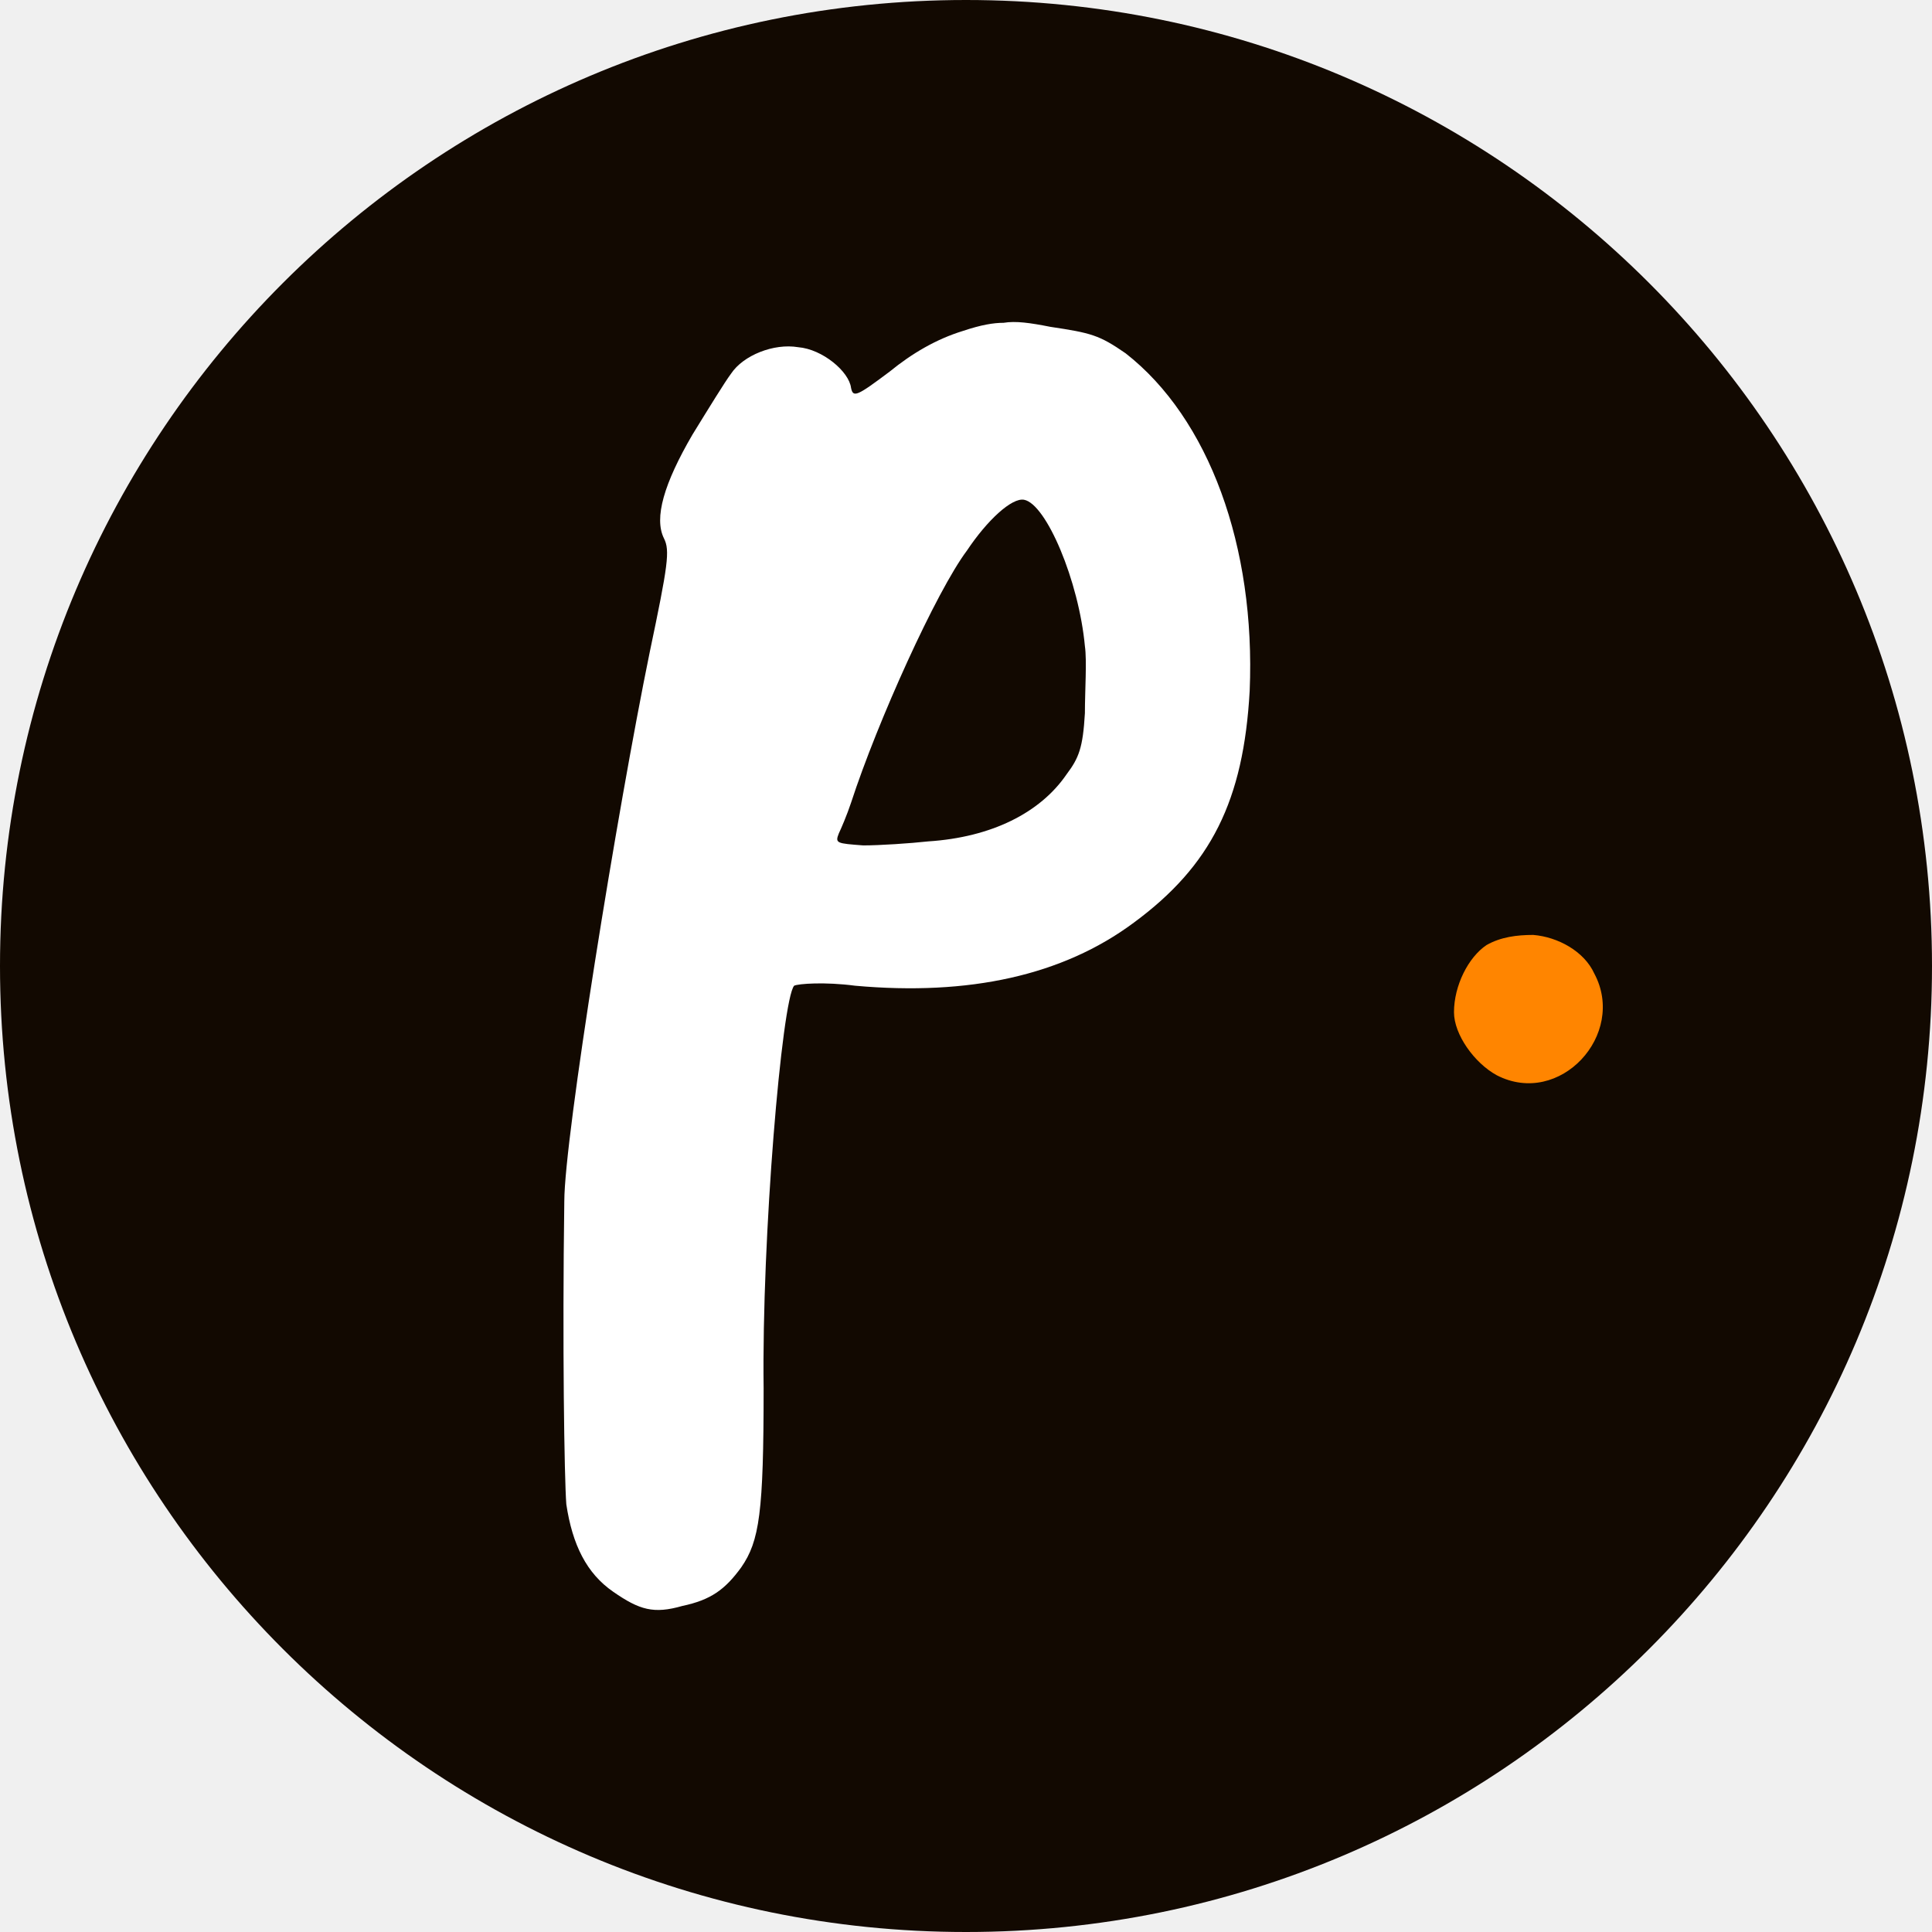
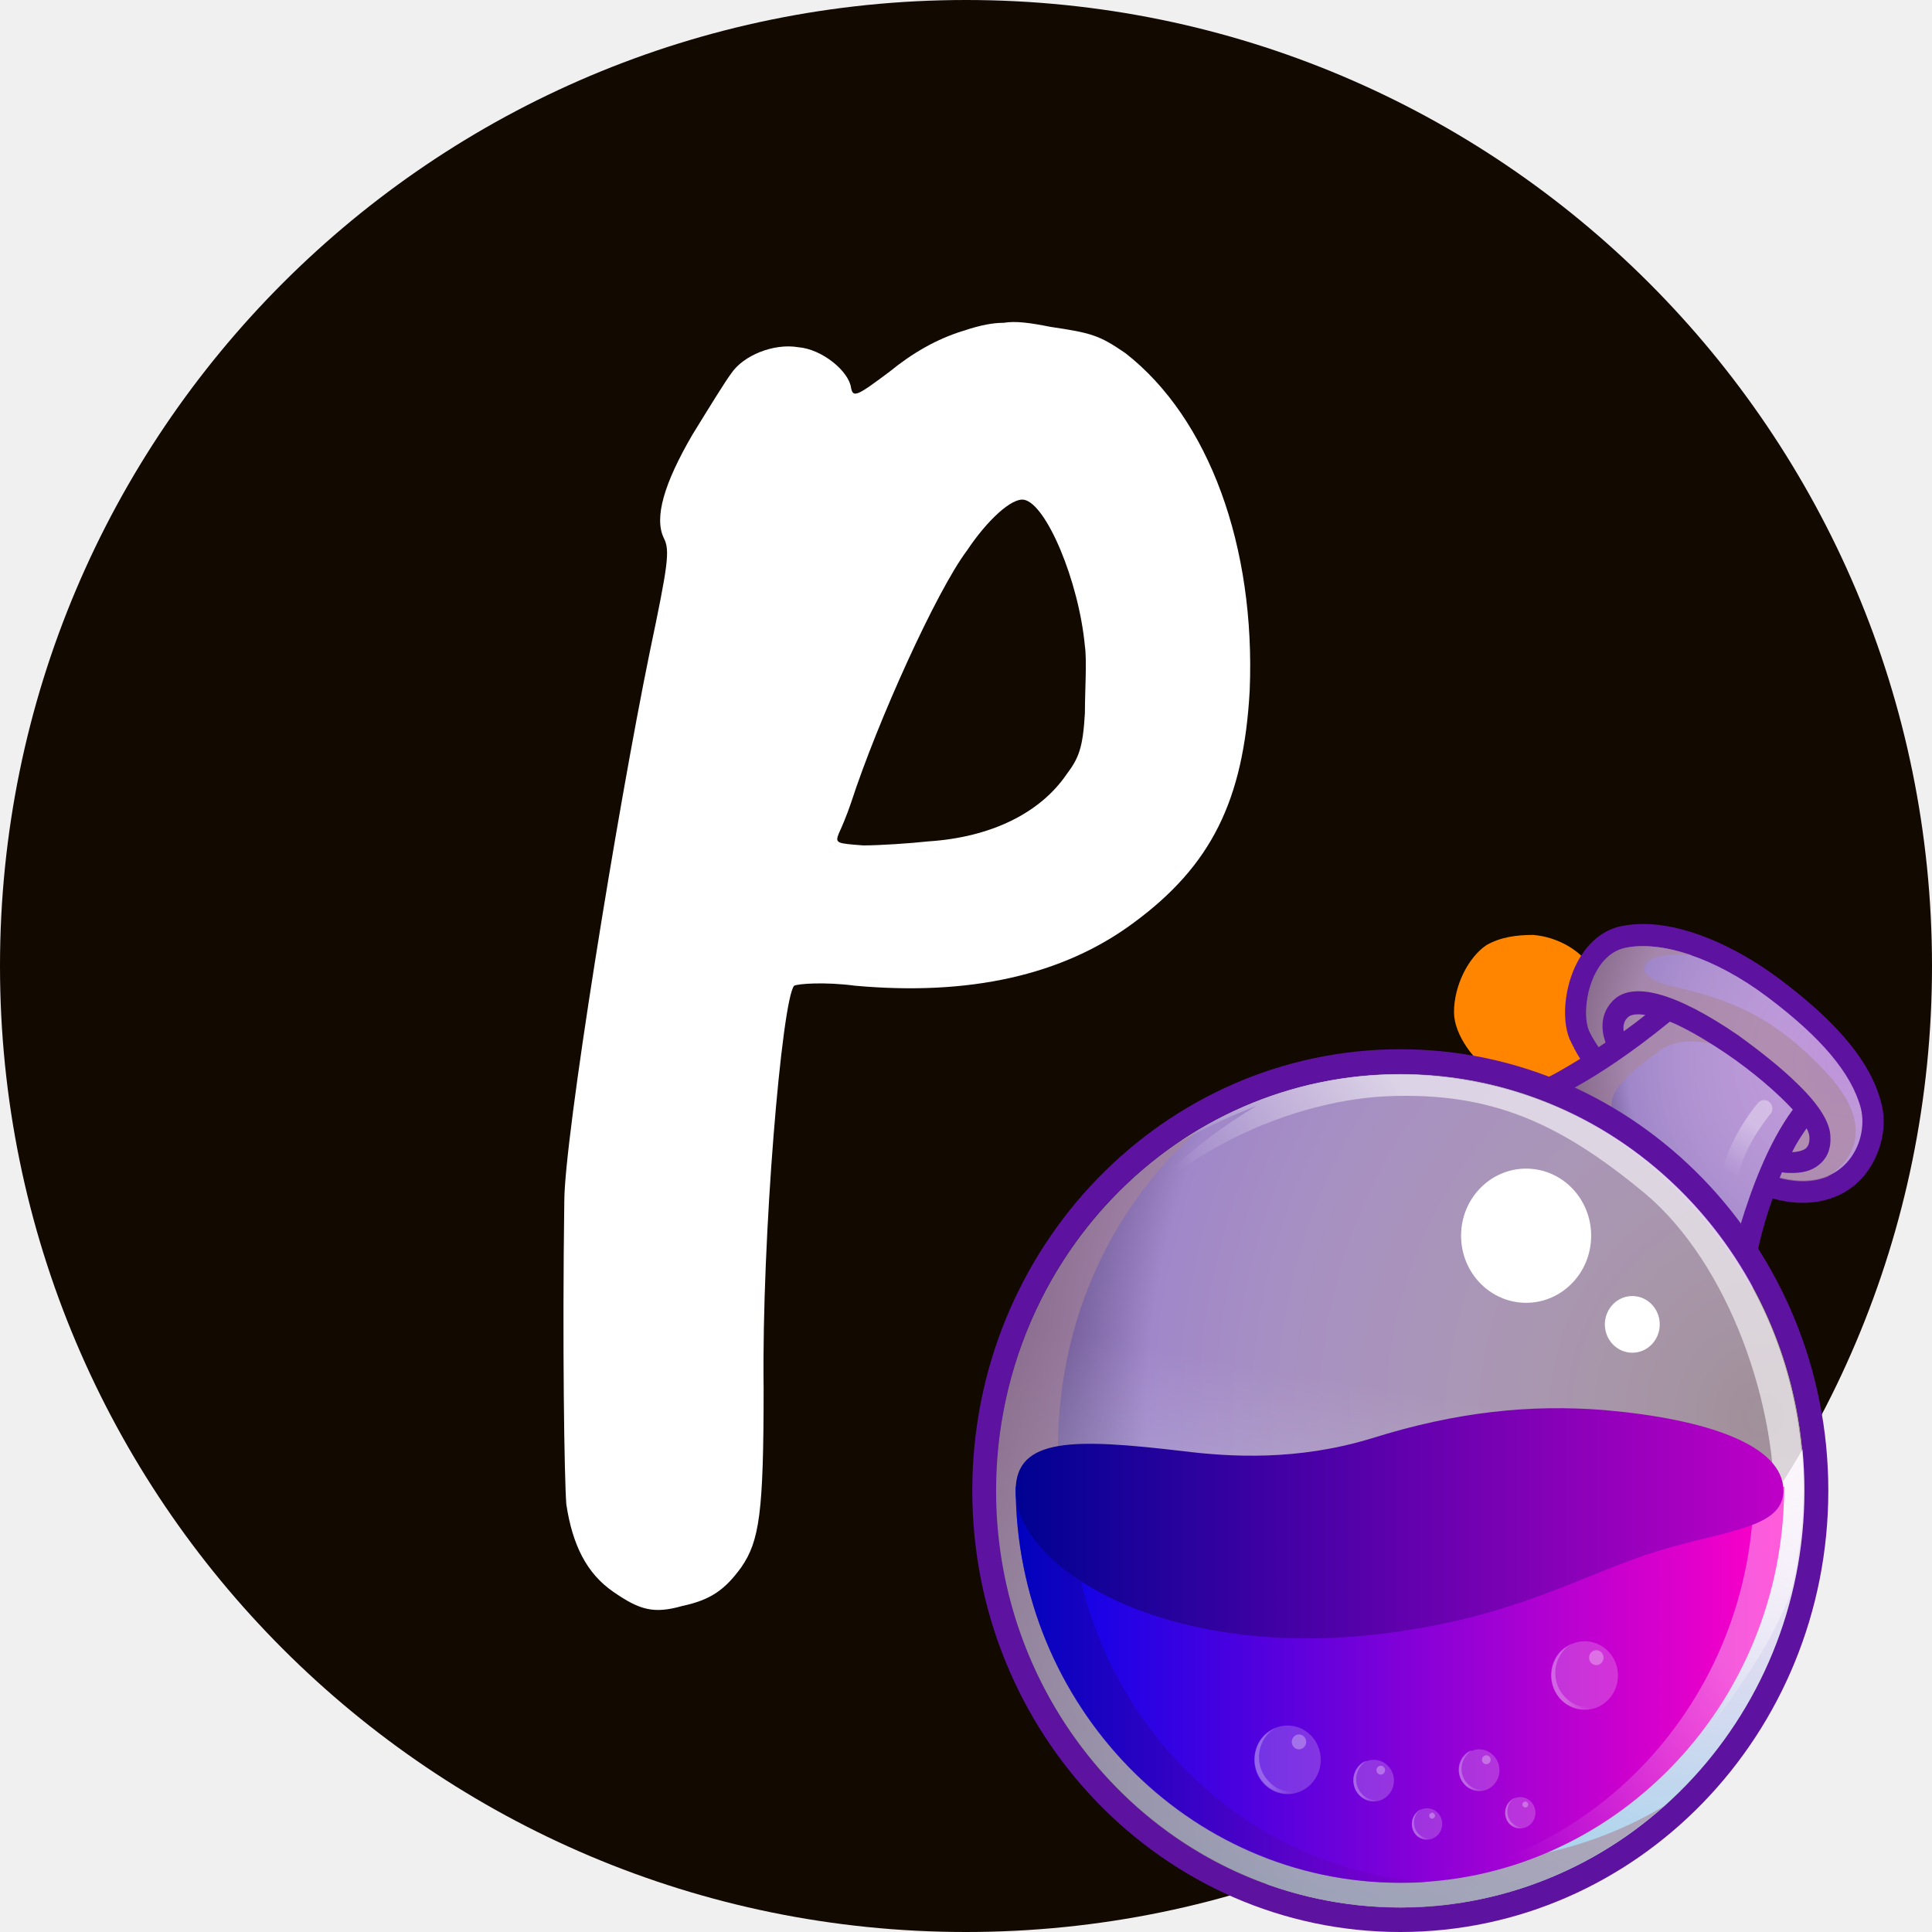
<svg xmlns="http://www.w3.org/2000/svg" width="24" height="24" viewBox="0 0 24 24" fill="none">
  <path d="M24 12C24 5.373 18.627 0 12 0C5.373 0 0 5.373 0 12C0 18.627 5.373 24 12 24C18.627 24 24 18.627 24 12Z" fill="#120901" />
  <path d="M19.047 11.614C18.845 11.614 18.643 11.639 18.466 11.74C18.239 11.892 18.062 12.245 18.062 12.574C18.062 12.851 18.315 13.205 18.593 13.357C19.376 13.761 20.21 12.851 19.805 12.094C19.679 11.816 19.351 11.639 19.047 11.614Z" fill="#FF8500" />
  <path d="M12.72 6.208C12.997 6.258 13.402 7.218 13.477 8.027C13.503 8.203 13.477 8.582 13.477 8.86C13.452 9.29 13.402 9.416 13.25 9.618C12.922 10.098 12.315 10.401 11.532 10.452C11.305 10.477 10.926 10.502 10.724 10.502C10.395 10.477 10.37 10.477 10.421 10.351C10.446 10.3 10.522 10.123 10.572 9.972C10.901 8.961 11.633 7.344 12.012 6.839C12.265 6.46 12.568 6.182 12.72 6.208ZM12.467 4.01C12.341 4.01 12.189 4.035 11.962 4.111C11.633 4.212 11.33 4.389 11.052 4.616C10.648 4.919 10.597 4.945 10.572 4.818C10.547 4.616 10.219 4.338 9.915 4.313C9.612 4.262 9.233 4.414 9.082 4.641C9.006 4.742 8.804 5.071 8.602 5.399C8.248 6.006 8.122 6.435 8.248 6.688C8.324 6.839 8.299 7.016 8.071 8.102C7.667 10.073 7.01 14.14 7.01 14.923C6.985 16.692 7.01 18.359 7.035 18.687C7.111 19.192 7.288 19.546 7.617 19.773C7.945 20.001 8.122 20.051 8.475 19.95C8.829 19.875 9.006 19.748 9.208 19.47C9.435 19.142 9.486 18.788 9.486 17.247C9.461 15.378 9.713 12.422 9.865 12.245C9.915 12.22 10.244 12.195 10.623 12.245C12.037 12.372 13.2 12.119 14.084 11.462C15.044 10.755 15.448 9.947 15.524 8.582C15.599 6.789 15.018 5.197 13.983 4.389C13.654 4.161 13.553 4.136 13.048 4.06C12.795 4.01 12.618 3.985 12.467 4.01Z" fill="white" />
+   <path d="M23.367 13.692C23.241 13.201 22.837 12.71 22.11 12.164C21.526 11.728 20.907 11.478 20.413 11.478C20.314 11.478 20.224 11.488 20.134 11.506C19.91 11.552 19.712 11.719 19.586 11.969C19.434 12.265 19.398 12.664 19.497 12.905C19.532 12.979 19.577 13.071 19.631 13.155C19.155 13.451 18.886 13.534 18.85 13.544C20.089 13.97 21.122 14.859 21.769 16.017L21.778 15.905C21.805 15.6 21.894 15.248 22.02 14.887C22.146 14.924 22.271 14.942 22.397 14.942C22.73 14.942 23.017 14.803 23.197 14.553C23.376 14.303 23.448 13.97 23.367 13.692Z" fill="#5E12A0" />
+   <path d="M22.074 14.618C22.891 14.85 23.223 14.201 23.116 13.766C22.999 13.331 22.622 12.886 21.957 12.386C21.293 11.886 20.619 11.682 20.188 11.775C19.757 11.867 19.631 12.543 19.739 12.803C19.784 12.905 19.883 13.053 20.017 13.22C19.847 13.34 19.685 13.432 19.55 13.516C20.377 13.896 21.095 14.488 21.634 15.229C21.697 14.979 21.787 14.757 21.867 14.562C21.93 14.572 22.002 14.59 22.074 14.618Z" fill="url(#paint0_radial_8744_20950)" />
+   <path d="M17.395 23.694C20.167 23.694 22.415 21.376 22.415 18.517C22.415 15.658 20.167 13.339 17.395 13.339C14.622 13.339 12.374 15.658 12.374 18.517C12.374 21.376 14.622 23.694 17.395 23.694Z" fill="url(#paint1_radial_8744_20950)" />
+   <path opacity="0.6" d="M22.703 13.34C22.021 12.599 21.446 12.404 20.754 12.247C20.215 12.117 20.359 11.802 21.015 11.867C20.701 11.756 20.404 11.728 20.189 11.774C19.757 11.867 19.632 12.543 19.739 12.802C19.784 12.904 19.883 13.053 20.018 13.219C19.775 13.386 19.569 13.506 19.398 13.599C19.479 13.636 19.578 13.682 19.695 13.747C20 13.914 20.332 14.192 20.332 14.192C19.829 13.747 19.937 13.543 20.629 13.043C20.844 12.886 21.239 12.904 21.608 13.099C21.976 13.293 22.407 13.784 22.407 13.784L21.994 14.599C22.021 14.608 22.047 14.618 22.075 14.627C22.335 14.701 22.541 14.683 22.703 14.618C22.892 14.497 23.386 14.09 22.703 13.34Z" fill="#A98698" />
+   <path d="M20.744 12.691C20.924 12.765 21.157 12.895 21.445 13.089C21.786 13.321 22.083 13.58 22.271 13.784C21.957 14.21 21.75 14.794 21.625 15.201C21.687 15.294 21.759 15.386 21.822 15.479C21.885 15.248 21.993 14.905 22.136 14.562C22.172 14.571 22.217 14.571 22.262 14.571C22.37 14.571 22.496 14.553 22.595 14.47C22.666 14.414 22.747 14.312 22.738 14.127C22.738 13.951 22.604 13.729 22.325 13.46C22.128 13.265 21.858 13.053 21.589 12.858C20.816 12.33 20.277 12.182 20.035 12.432C19.873 12.599 19.891 12.802 19.945 12.951C19.658 13.145 19.415 13.284 19.254 13.377C19.361 13.414 19.46 13.46 19.568 13.506C19.855 13.349 20.268 13.08 20.744 12.691ZM22.442 14.016C22.469 14.062 22.478 14.108 22.478 14.136C22.478 14.22 22.451 14.247 22.433 14.266C22.397 14.294 22.325 14.312 22.262 14.312C22.316 14.201 22.379 14.108 22.442 14.016ZM20.224 12.636C20.25 12.608 20.322 12.589 20.439 12.608C20.349 12.682 20.259 12.747 20.17 12.812C20.161 12.747 20.17 12.682 20.224 12.636Z" fill="#5E12A0" />
+   <path d="M17.395 13.034C14.458 13.034 12.078 15.488 12.078 18.517C12.078 21.546 14.458 24 17.395 24C20.332 24 22.712 21.546 22.712 18.517C22.712 15.488 20.323 13.034 17.395 13.034ZM17.395 23.694C14.62 23.694 12.375 21.379 12.375 18.517C12.375 15.655 14.62 13.34 17.395 13.34C20.17 13.34 22.415 15.655 22.415 18.517C22.415 21.379 20.161 23.694 17.395 23.694Z" fill="#5E12A0" />
+   <path opacity="0.6" d="M17.395 23.694C20.167 23.694 22.415 21.376 22.415 18.517C22.415 15.658 20.167 13.339 17.395 13.339C14.622 13.339 12.374 15.658 12.374 18.517C12.374 21.376 14.622 23.694 17.395 23.694Z" fill="url(#paint2_linear_8744_20950)" />
+   <path opacity="0.6" d="M17.359 23.064C14.62 22.611 12.761 19.953 13.21 17.128C13.407 15.877 14.018 14.812 14.88 14.043C13.623 14.794 12.689 16.1 12.438 17.693C11.998 20.517 13.857 23.176 16.587 23.629C18.113 23.889 19.586 23.398 20.673 22.435C19.712 23.009 18.544 23.259 17.359 23.064Z" fill="#A98698" />
+   <path opacity="0.6" d="M18.194 13.414C16.928 13.201 15.698 13.497 14.692 14.155C14.674 14.174 14.656 14.192 14.656 14.192C15.042 13.951 15.608 13.738 15.608 13.738C14.153 14.609 13.704 15.6 13.704 15.6C14.27 14.47 15.931 13.673 17.233 13.618C18.535 13.562 19.389 13.96 20.43 14.822C21.472 15.693 22.101 17.471 22.038 18.878C21.984 20.286 21.266 21.425 21.266 21.425C21.759 20.768 22.056 20.286 22.244 19.795C22.28 19.647 22.316 19.499 22.334 19.342C22.783 16.526 20.933 13.868 18.194 13.414Z" fill="url(#paint3_linear_8744_20950)" />
+   <path d="M22.163 18.47C22.163 21.184 20.026 23.388 17.394 23.388C14.763 23.388 12.617 21.184 12.617 18.47H22.163Z" fill="url(#paint4_linear_8744_20950)" />
+   <g opacity="0.6">
+     <path opacity="0.6" d="M21.786 18.471C21.786 21.12 19.757 23.287 17.206 23.389C17.269 23.389 17.332 23.389 17.395 23.389C20.026 23.389 22.163 21.184 22.163 18.471H21.786Z" fill="url(#paint5_linear_8744_20950)" />
+   </g>
+   <g opacity="0.7">
+     <path opacity="0.7" d="M13.292 18.471H12.618C12.618 21.184 14.756 23.389 17.387 23.389C17.504 23.389 17.611 23.389 17.719 23.38C15.249 23.194 13.292 21.064 13.292 18.471Z" fill="url(#paint6_linear_8744_20950)" />
+   </g>
+   <path d="M22.154 18.517C22.154 17.952 21.202 17.628 19.936 17.517C19.02 17.443 18.095 17.535 17.035 17.869C16.119 18.147 15.293 18.101 14.691 18.026C13.353 17.869 12.617 17.85 12.617 18.517C12.617 19.48 14.52 20.684 17.376 20.268C18.822 20.055 19.567 19.619 20.421 19.323C21.346 19.008 22.154 19.017 22.154 18.517Z" fill="url(#paint7_linear_8744_20950)" />
+   <path d="M18.958 16.184C19.404 16.184 19.766 15.811 19.766 15.35C19.766 14.89 19.404 14.517 18.958 14.517C18.512 14.517 18.15 14.89 18.15 15.35C18.15 15.811 18.512 16.184 18.958 16.184Z" fill="white" />
+   <path d="M20.277 16.804C20.466 16.804 20.618 16.646 20.618 16.452C20.618 16.258 20.466 16.1 20.277 16.1C20.089 16.1 19.936 16.258 19.936 16.452C19.936 16.646 20.089 16.804 20.277 16.804Z" fill="white" />
+   <g opacity="0.6">
+     <path opacity="0.6" d="M21.498 14.683C21.489 14.683 21.48 14.683 21.48 14.683C21.426 14.674 21.39 14.618 21.399 14.553C21.48 14.127 21.821 13.72 21.839 13.701C21.875 13.655 21.947 13.655 21.982 13.692C22.027 13.729 22.027 13.803 21.991 13.84C21.982 13.85 21.668 14.229 21.596 14.6C21.587 14.655 21.543 14.683 21.498 14.683Z" fill="url(#paint8_linear_8744_20950)" />
+   </g>
+   <path opacity="0.2" d="M17.064 22.379C17.203 22.379 17.316 22.263 17.316 22.12C17.316 21.977 17.203 21.861 17.064 21.861C16.925 21.861 16.813 21.977 16.813 22.12C16.813 22.263 16.925 22.379 17.064 22.379Z" fill="white" />
+   <g opacity="0.4">
+     <path opacity="0.6" d="M16.921 22.289C16.822 22.187 16.822 22.02 16.921 21.918C16.939 21.9 16.957 21.891 16.975 21.872C16.939 21.881 16.912 21.9 16.885 21.928C16.786 22.029 16.786 22.196 16.885 22.298C16.966 22.381 17.091 22.4 17.19 22.344C17.1 22.381 16.993 22.363 16.921 22.289Z" fill="url(#paint9_linear_8744_20950)" />
+   </g>
+   <path opacity="0.3" d="M17.152 22.045C17.182 22.045 17.206 22.02 17.206 21.99C17.206 21.959 17.182 21.935 17.152 21.935C17.123 21.935 17.099 21.959 17.099 21.99C17.099 22.02 17.123 22.045 17.152 22.045Z" fill="white" />
+   <path opacity="0.2" d="M18.375 22.25C18.514 22.25 18.627 22.134 18.627 21.991C18.627 21.848 18.514 21.731 18.375 21.731C18.237 21.731 18.124 21.848 18.124 21.991C18.124 22.134 18.237 22.25 18.375 22.25Z" fill="white" />
+   <g opacity="0.4">
+     <path opacity="0.6" d="M18.23 22.158C18.131 22.056 18.131 21.89 18.23 21.788C18.248 21.769 18.266 21.76 18.284 21.742C18.248 21.751 18.221 21.769 18.194 21.797C18.095 21.899 18.095 22.066 18.194 22.168C18.275 22.251 18.4 22.27 18.499 22.214C18.409 22.251 18.302 22.232 18.23 22.158Z" fill="url(#paint10_linear_8744_20950)" />
+   </g>
+   <path opacity="0.3" d="M18.464 21.915C18.494 21.915 18.518 21.89 18.518 21.86C18.518 21.829 18.494 21.805 18.464 21.805C18.434 21.805 18.41 21.829 18.41 21.86C18.41 21.89 18.434 21.915 18.464 21.915Z" fill="white" />
+   <path opacity="0.2" d="M17.728 22.852C17.832 22.852 17.916 22.765 17.916 22.657C17.916 22.55 17.832 22.463 17.728 22.463C17.623 22.463 17.539 22.55 17.539 22.657C17.539 22.765 17.623 22.852 17.728 22.852Z" fill="white" />
+   <g opacity="0.4">
+     <path opacity="0.6" d="M17.619 22.779C17.547 22.705 17.547 22.575 17.619 22.501C17.628 22.492 17.646 22.483 17.655 22.474C17.628 22.483 17.61 22.501 17.592 22.52C17.52 22.594 17.52 22.724 17.592 22.798C17.655 22.863 17.745 22.872 17.825 22.826C17.754 22.853 17.673 22.835 17.619 22.779Z" fill="url(#paint11_linear_8744_20950)" />
+   </g>
+   <path opacity="0.3" d="M17.79 22.592C17.81 22.592 17.826 22.575 17.826 22.555C17.826 22.535 17.81 22.518 17.79 22.518C17.77 22.518 17.754 22.535 17.754 22.555C17.754 22.575 17.77 22.592 17.79 22.592Z" fill="white" />
+   <path opacity="0.2" d="M18.885 22.713C18.989 22.713 19.074 22.626 19.074 22.518C19.074 22.411 18.989 22.324 18.885 22.324C18.781 22.324 18.697 22.411 18.697 22.518C18.697 22.626 18.781 22.713 18.885 22.713Z" fill="white" />
+   <g opacity="0.4">
+     <path opacity="0.6" d="M18.779 22.641C18.707 22.567 18.707 22.437 18.779 22.363C18.788 22.354 18.806 22.344 18.815 22.335C18.788 22.344 18.77 22.363 18.752 22.381C18.68 22.455 18.68 22.585 18.752 22.659C18.815 22.724 18.905 22.733 18.986 22.687C18.914 22.715 18.833 22.696 18.779 22.641Z" fill="url(#paint12_linear_8744_20950)" />
+   </g>
+   <path opacity="0.3" d="M18.948 22.453C18.968 22.453 18.984 22.437 18.984 22.416C18.984 22.396 18.968 22.38 18.948 22.38C18.928 22.38 18.912 22.396 18.912 22.416C18.912 22.437 18.928 22.453 18.948 22.453Z" fill="white" />
+   <path opacity="0.2" d="M15.994 22.287C16.222 22.287 16.407 22.096 16.407 21.861C16.407 21.626 16.222 21.435 15.994 21.435C15.765 21.435 15.581 21.626 15.581 21.861C15.581 22.096 15.765 22.287 15.994 22.287Z" fill="white" />
+   <g opacity="0.4">
+     <path opacity="0.6" d="M15.761 22.129C15.599 21.962 15.599 21.694 15.761 21.527C15.788 21.499 15.815 21.481 15.851 21.462C15.797 21.481 15.752 21.518 15.707 21.555C15.545 21.721 15.545 21.99 15.707 22.157C15.842 22.296 16.048 22.323 16.21 22.222C16.057 22.287 15.877 22.259 15.761 22.129Z" fill="url(#paint13_linear_8744_20950)" />
+   </g>
+   <path opacity="0.3" d="M16.136 21.731C16.186 21.731 16.226 21.689 16.226 21.638C16.226 21.587 16.186 21.546 16.136 21.546C16.087 21.546 16.047 21.587 16.047 21.638C16.047 21.689 16.087 21.731 16.136 21.731Z" fill="white" />
+   <path opacity="0.2" d="M19.686 21.24C19.914 21.24 20.099 21.049 20.099 20.814C20.099 20.579 19.914 20.388 19.686 20.388C19.458 20.388 19.273 20.579 19.273 20.814C19.273 21.049 19.458 21.24 19.686 21.24Z" fill="white" />
+   <g opacity="0.4">
+     <path opacity="0.6" d="M19.442 21.083C19.28 20.916 19.28 20.648 19.442 20.481C19.469 20.453 19.496 20.435 19.532 20.416C19.478 20.435 19.433 20.472 19.388 20.509C19.227 20.675 19.227 20.944 19.388 21.111C19.523 21.25 19.729 21.277 19.891 21.176C19.738 21.241 19.568 21.213 19.442 21.083Z" fill="url(#paint14_linear_8744_20950)" />
+   </g>
+   <path opacity="0.3" d="M19.83 20.685C19.88 20.685 19.92 20.643 19.92 20.592C19.92 20.541 19.88 20.499 19.83 20.499C19.78 20.499 19.74 20.541 19.74 20.592C19.74 20.643 19.78 20.685 19.83 20.685Z" fill="white" />
+   <defs>
+     <radialGradient id="paint0_radial_8744_20950" cx="0" cy="0" r="1" gradientUnits="userSpaceOnUse" gradientTransform="translate(22.9518 13.1824) scale(4.01388 4.13951)">
+       <stop stop-color="#FFEAFF" stop-opacity="0.6" />
+       <stop offset="0.681" stop-color="#A087C9" />
+       <stop offset="1" stop-color="#10002F" />
+     </radialGradient>
+     <radialGradient id="paint1_radial_8744_20950" cx="0" cy="0" r="1" gradientUnits="userSpaceOnUse" gradientTransform="translate(21.901 17.5974) scale(11.2414 12.33)">
+       <stop stop-color="#FFEAFF" stop-opacity="0.6" />
+       <stop offset="0.681" stop-color="#A087C9" />
+       <stop offset="1" stop-color="#10002F" />
+     </radialGradient>
+     <linearGradient id="paint2_linear_8744_20950" x1="16.589" y1="23.621" x2="18.294" y2="13.421" gradientUnits="userSpaceOnUse">
+       <stop stop-color="#81FFFF" />
+       <stop offset="0.62" stop-color="white" stop-opacity="0" />
+     </linearGradient>
+     <linearGradient id="paint3_linear_8744_20950" x1="20.933" y1="15.001" x2="16.665" y2="18.798" gradientUnits="userSpaceOnUse">
+       <stop offset="0.289" stop-color="white" />
+       <stop offset="0.78" stop-color="white" stop-opacity="0" />
+     </linearGradient>
+     <linearGradient id="paint4_linear_8744_20950" x1="12.62" y1="20.926" x2="22.161" y2="20.926" gradientUnits="userSpaceOnUse">
+       <stop stop-color="#0002E9" />
+       <stop offset="0.995" stop-color="#FF00C7" />
+     </linearGradient>
+     <linearGradient id="paint5_linear_8744_20950" x1="22.613" y1="18.902" x2="17.269" y2="23.799" gradientUnits="userSpaceOnUse">
+       <stop offset="0.289" stop-color="white" />
+       <stop offset="0.78" stop-color="white" stop-opacity="0" />
+     </linearGradient>
+     <linearGradient id="paint6_linear_8744_20950" x1="12.622" y1="20.927" x2="17.726" y2="20.927" gradientUnits="userSpaceOnUse">
+       <stop stop-color="#000292" />
+       <stop offset="0.995" stop-color="#7D00C7" />
+     </linearGradient>
+     <linearGradient id="paint7_linear_8744_20950" x1="12.627" y1="18.926" x2="22.154" y2="18.926" gradientUnits="userSpaceOnUse">
+       <stop stop-color="#000292" />
+       <stop offset="0.995" stop-color="#BE00C7" />
+     </linearGradient>
+     <linearGradient id="paint8_linear_8744_20950" x1="21.997" y1="13.656" x2="21.281" y2="14.784" gradientUnits="userSpaceOnUse">
+       <stop offset="0.289" stop-color="white" />
+       <stop offset="0.78" stop-color="white" stop-opacity="0" />
+     </linearGradient>
+     <linearGradient id="paint9_linear_8744_20950" x1="16.811" y1="22.13" x2="17.19" y2="22.13" gradientUnits="userSpaceOnUse">
+       <stop offset="0.289" stop-color="white" />
+       <stop offset="0.78" stop-color="white" stop-opacity="0" />
+     </linearGradient>
+     <linearGradient id="paint10_linear_8744_20950" x1="18.119" y1="21.998" x2="18.498" y2="21.998" gradientUnits="userSpaceOnUse">
+       <stop offset="0.289" stop-color="white" />
+       <stop offset="0.78" stop-color="white" stop-opacity="0" />
+     </linearGradient>
+     <linearGradient id="paint11_linear_8744_20950" x1="17.533" y1="22.661" x2="17.818" y2="22.661" gradientUnits="userSpaceOnUse">
+       <stop offset="0.289" stop-color="white" />
+       <stop offset="0.78" stop-color="white" stop-opacity="0" />
+     </linearGradient>
+     <linearGradient id="paint12_linear_8744_20950" x1="18.694" y1="22.522" x2="18.979" y2="22.522" gradientUnits="userSpaceOnUse">
+       <stop offset="0.289" stop-color="white" />
+       <stop offset="0.78" stop-color="white" stop-opacity="0" />
+     </linearGradient>
+     <linearGradient id="paint13_linear_8744_20950" x1="15.582" y1="21.871" x2="16.202" y2="21.871" gradientUnits="userSpaceOnUse">
+       <stop offset="0.289" stop-color="white" />
+       <stop offset="0.78" stop-color="white" stop-opacity="0" />
+     </linearGradient>
+     <linearGradient id="paint14_linear_8744_20950" x1="19.266" y1="20.825" x2="19.887" y2="20.825" gradientUnits="userSpaceOnUse">
+       <stop offset="0.289" stop-color="white" />
+       <stop offset="0.78" stop-color="white" stop-opacity="0" />
+     </linearGradient>
+   </defs>
</svg>
